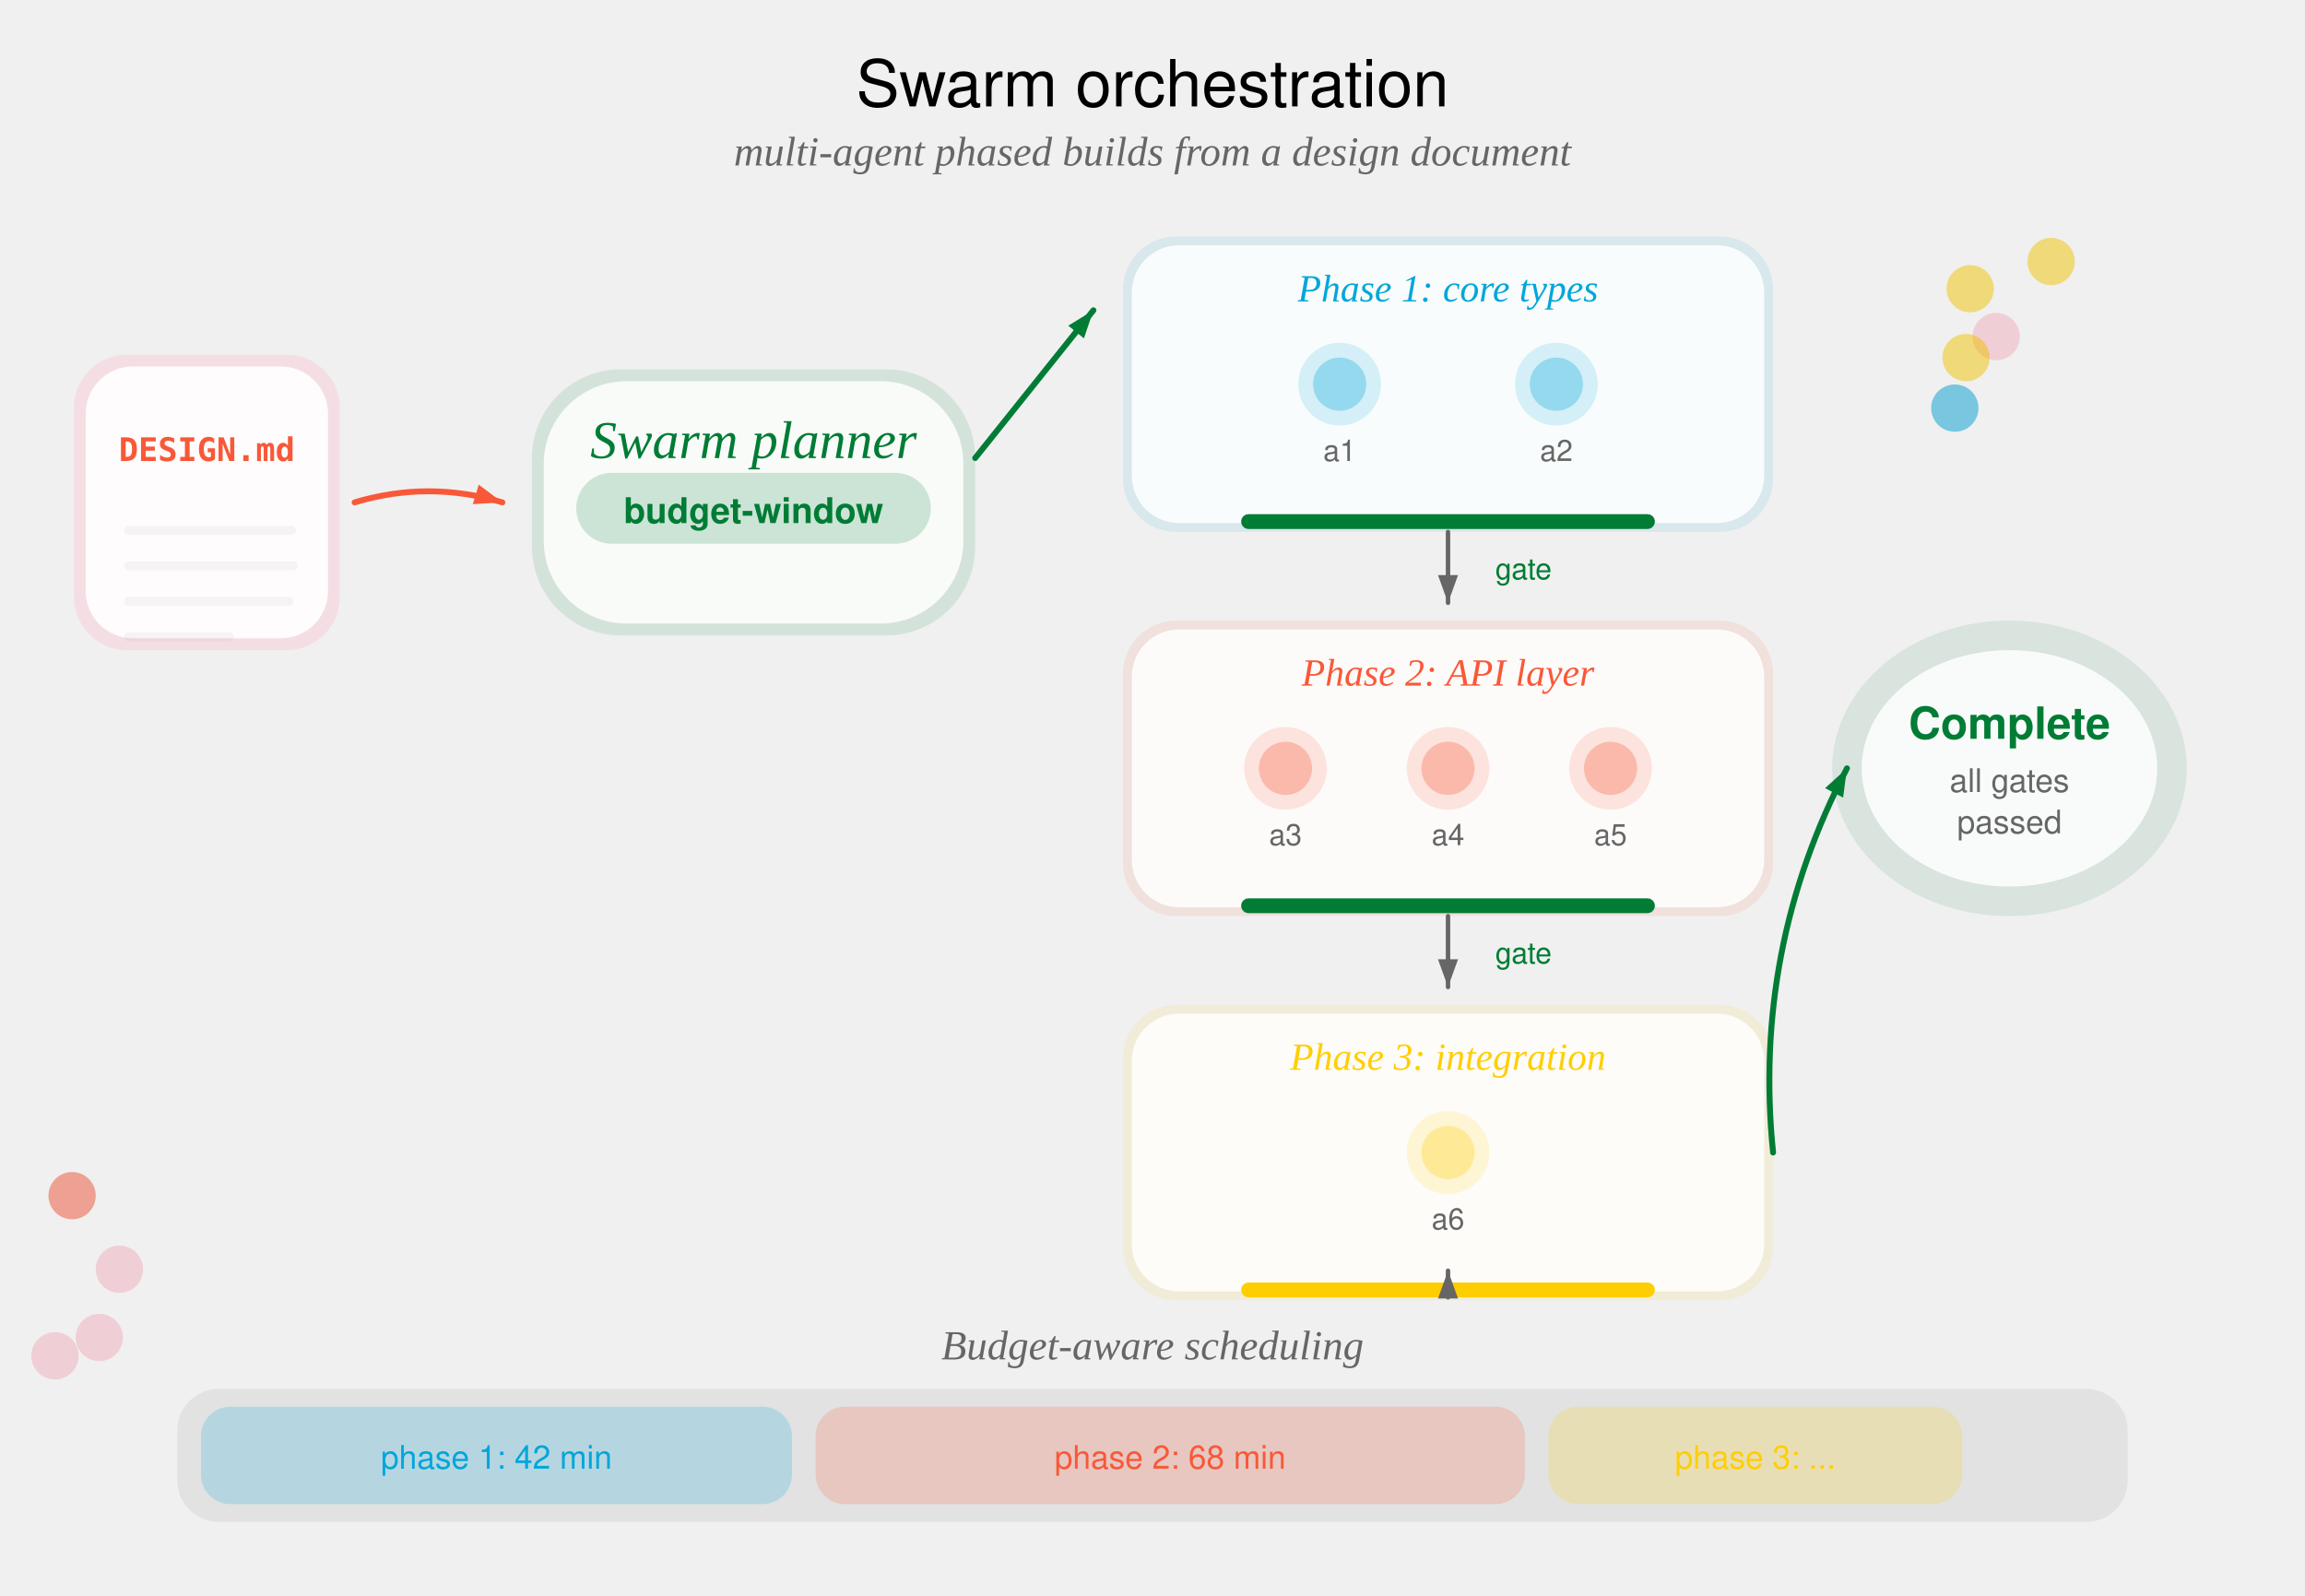
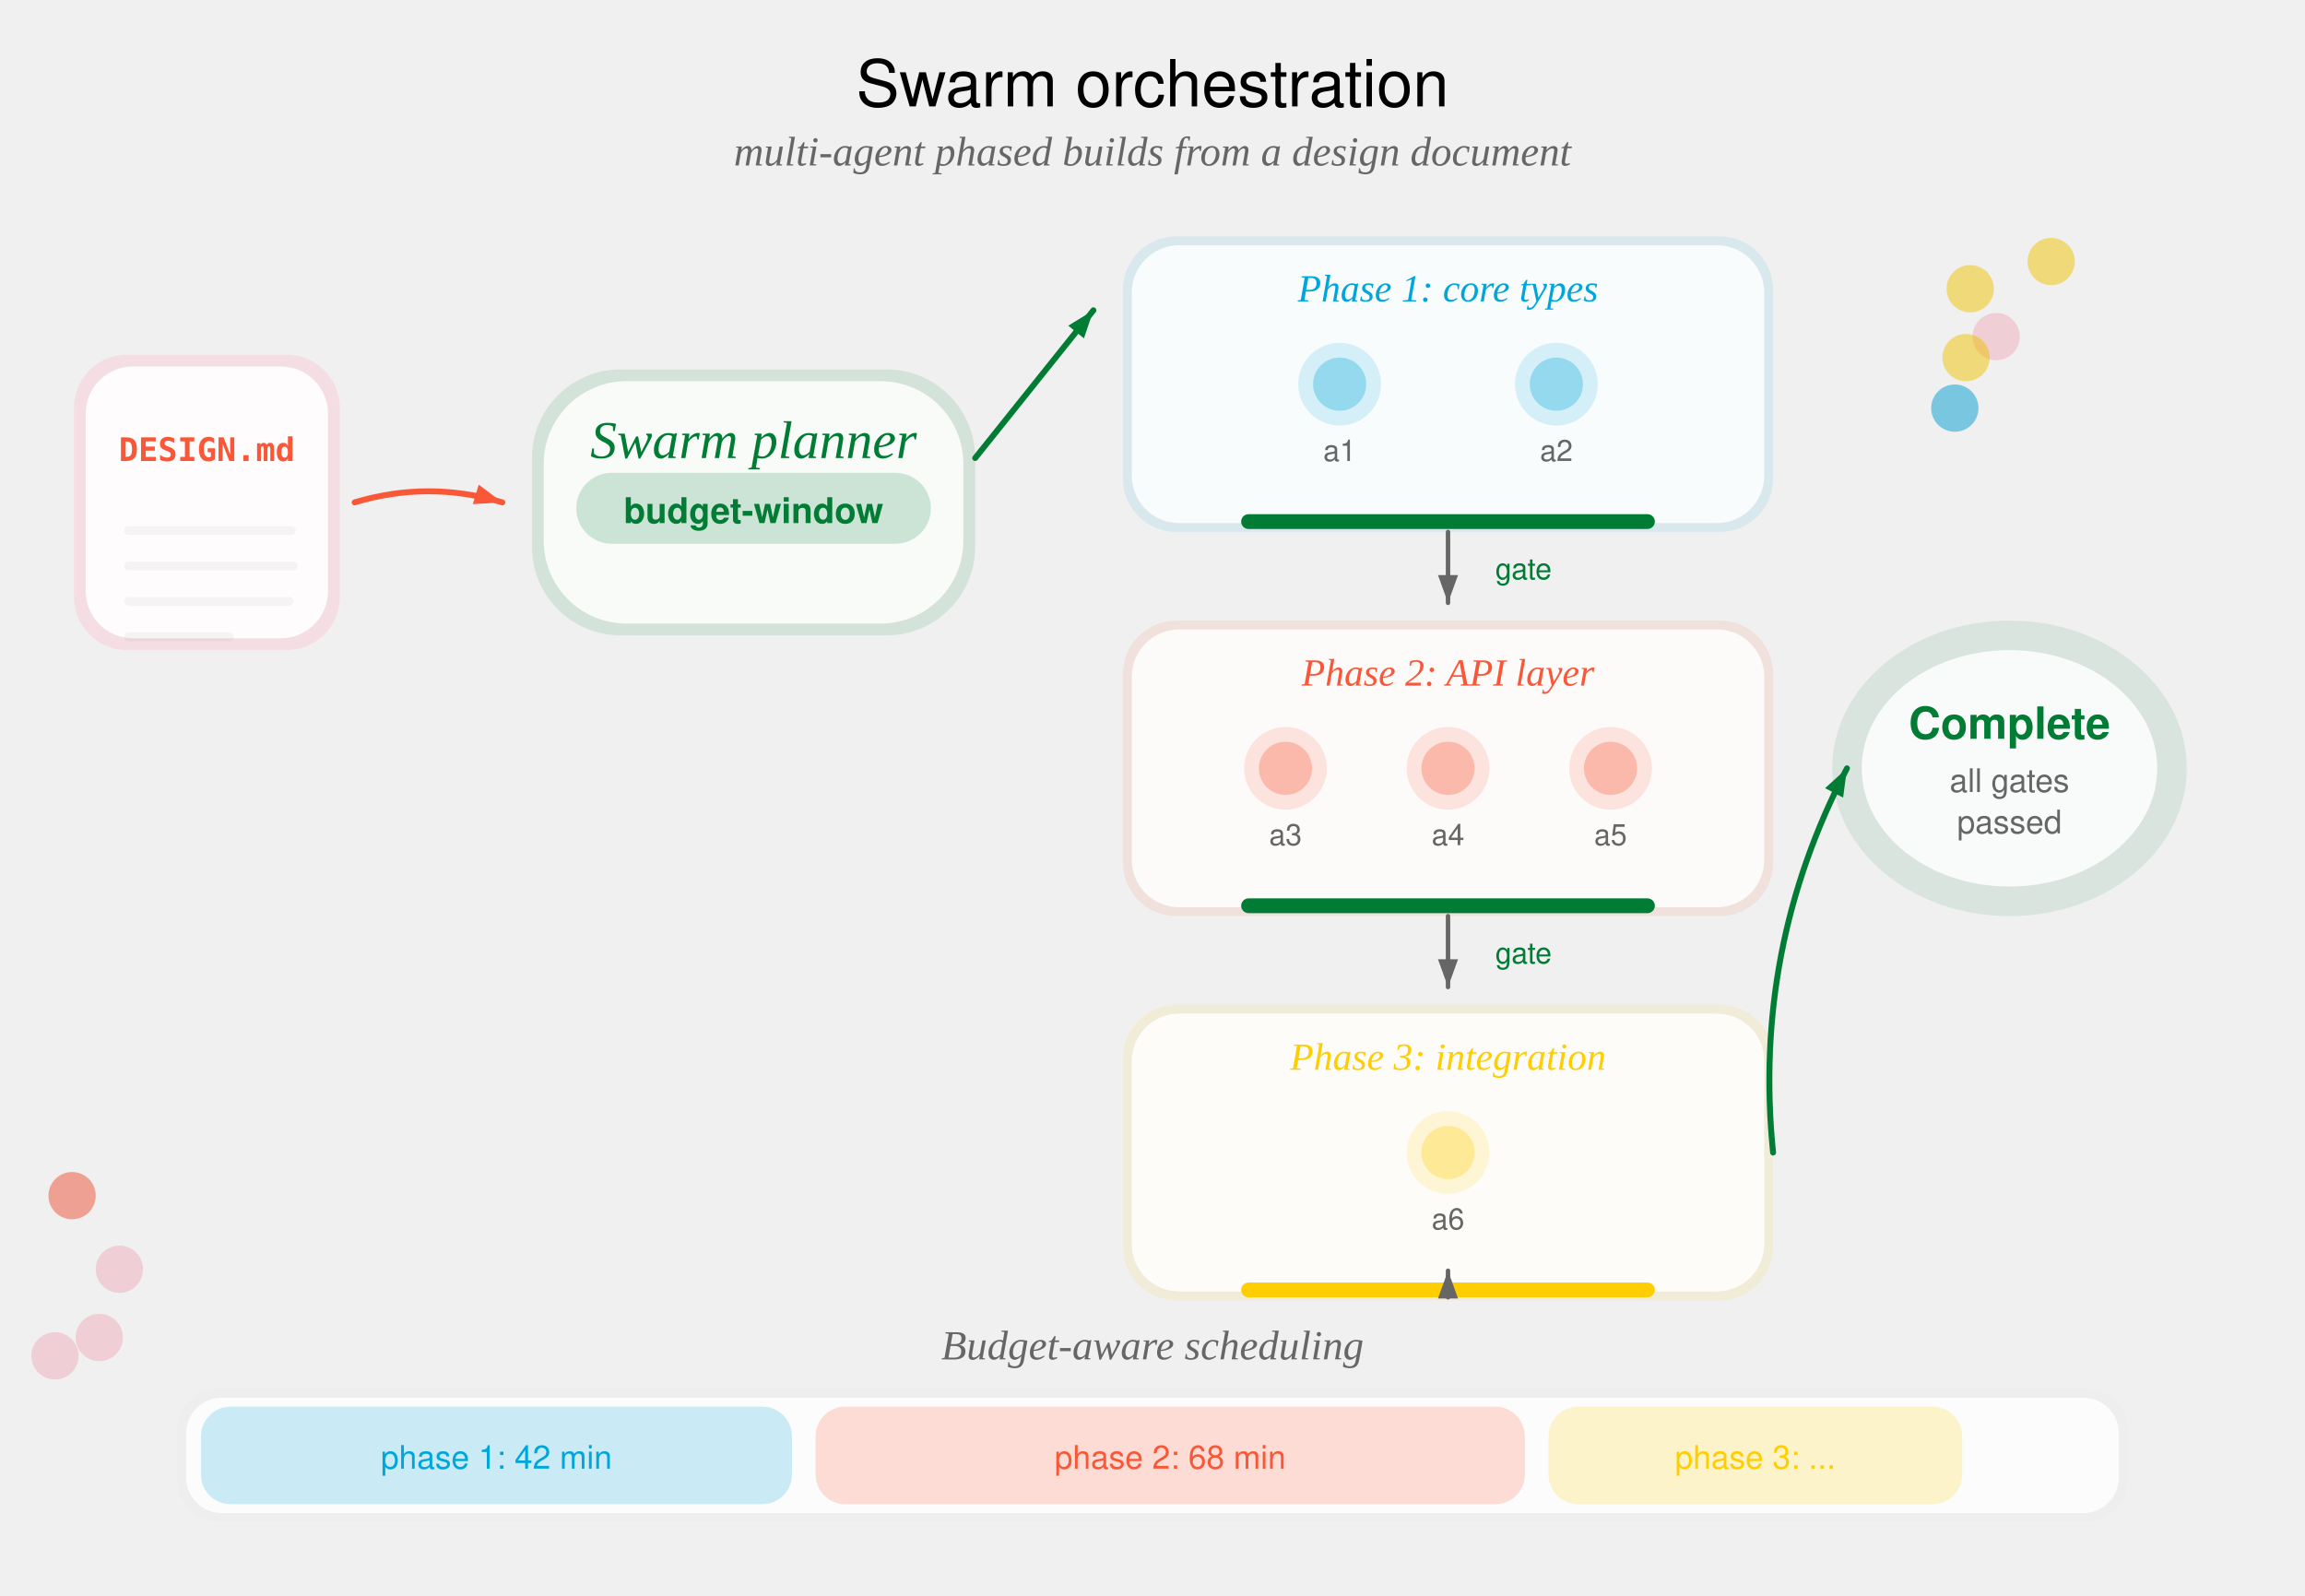
<svg xmlns="http://www.w3.org/2000/svg" viewBox="0 0 780 540" width="780" height="540">
  <defs>
    <style>
      .heading { font-family: Helvetica, Arial, sans-serif; }
      .subheading { font-family: 'Times New Roman', Times, serif; font-style: italic; }
      .body { font-family: Helvetica, Arial, sans-serif; }
      .mono { font-family: 'IBM Plex Mono', 'SF Mono', monospace; }
    </style>
  </defs>
  <text x="390.0" y="36" class="heading" font-size="22" fill="#000000" text-anchor="middle">Swarm orchestration</text>
  <text x="390.0" y="56" class="subheading" font-size="14" fill="#666666" text-anchor="middle">multi-agent phased builds from a design document</text>
  <rect x="25" y="120" width="90" height="100" rx="18" fill="#FFB6C6" opacity="0.3" />
  <rect x="29" y="124" width="82" height="92" rx="16" fill="#FFFFFF" opacity="0.9" />
  <text x="70" y="156" class="mono" font-size="11" fill="#F95838" text-anchor="middle" font-weight="bold">DESIGN.md</text>
  <rect x="42" y="178" width="58.122" height="3" rx="1.5" fill="rgba(0,0,0,0.06)" opacity="0.6" />
  <rect x="42" y="190" width="58.715" height="3" rx="1.5" fill="rgba(0,0,0,0.06)" opacity="0.6" />
  <rect x="42" y="202" width="57.311" height="3" rx="1.5" fill="rgba(0,0,0,0.06)" opacity="0.6" />
  <rect x="42" y="214" width="37.089" height="3" rx="1.5" fill="rgba(0,0,0,0.06)" opacity="0.6" />
  <path d="M 120.0 170.0 Q 145.0 162.5 170.0 170.0" fill="none" stroke="#F95838" stroke-width="2" stroke-linecap="round" />
  <polygon points="170.0,170.0 160.0,170.6 162.0,164.0" fill="#F95838" />
  <rect x="180" y="125" width="150" height="90" rx="30" fill="#007C35" opacity="0.12" />
  <rect x="184" y="129" width="142" height="82" rx="28" fill="#FFFFFF" opacity="0.85" />
  <text x="255.0" y="155" class="subheading" font-size="18" fill="#007C35" text-anchor="middle">Swarm planner</text>
  <rect x="195" y="160" width="120" height="24" rx="12" fill="#007C35" opacity="0.18" />
  <text x="255.0" y="177.0" class="body" font-size="12" fill="#007C35" text-anchor="middle" font-weight="bold">budget-window</text>
  <line x1="330.0" y1="155.0" x2="370.0" y2="105.0" stroke="#007C35" stroke-width="2" stroke-linecap="round" />
  <polygon points="370.0,105.0 366.8,114.5 361.5,110.2" fill="#007C35" />
  <rect x="380" y="80" width="220" height="100" rx="18" fill="#00A6DB" opacity="0.1" />
  <rect x="383" y="83" width="214" height="94" rx="16" fill="#FFFFFF" opacity="0.85" />
  <text x="490.0" y="102" class="subheading" font-size="13" fill="#00A6DB" text-anchor="middle">Phase 1: core types</text>
  <circle cx="453.333" cy="130" r="14" fill="#00A6DB" opacity="0.15" />
  <circle cx="453.333" cy="130" r="9" fill="#00A6DB" opacity="0.3" />
  <text x="453.333" y="156" class="body" font-size="10" fill="#666666" text-anchor="middle">a1</text>
  <circle cx="526.667" cy="130" r="14" fill="#00A6DB" opacity="0.15" />
  <circle cx="526.667" cy="130" r="9" fill="#00A6DB" opacity="0.3" />
  <text x="526.667" y="156" class="body" font-size="10" fill="#666666" text-anchor="middle">a2</text>
  <rect x="420" y="174" width="140" height="5" rx="2.5" fill="#007C35" />
  <line x1="490.0" y1="180.0" x2="490.0" y2="204.0" stroke="#666666" stroke-width="1.5" stroke-linecap="round" />
  <polygon points="490.0,204.0 486.6,194.6 493.4,194.6" fill="#666666" />
  <text x="506.0" y="196" class="body" font-size="10" fill="#007C35" text-anchor="start">gate</text>
  <rect x="380" y="210" width="220" height="100" rx="18" fill="#F95838" opacity="0.1" />
  <rect x="383" y="213" width="214" height="94" rx="16" fill="#FFFFFF" opacity="0.85" />
  <text x="490.0" y="232" class="subheading" font-size="13" fill="#F95838" text-anchor="middle">Phase 2: API layer</text>
  <circle cx="435.0" cy="260" r="14" fill="#F95838" opacity="0.15" />
  <circle cx="435.0" cy="260" r="9" fill="#F95838" opacity="0.3" />
  <text x="435.0" y="286" class="body" font-size="10" fill="#666666" text-anchor="middle">a3</text>
  <circle cx="490.0" cy="260" r="14" fill="#F95838" opacity="0.15" />
  <circle cx="490.0" cy="260" r="9" fill="#F95838" opacity="0.3" />
  <text x="490.0" y="286" class="body" font-size="10" fill="#666666" text-anchor="middle">a4</text>
  <circle cx="545.0" cy="260" r="14" fill="#F95838" opacity="0.15" />
  <circle cx="545.0" cy="260" r="9" fill="#F95838" opacity="0.3" />
  <text x="545.0" y="286" class="body" font-size="10" fill="#666666" text-anchor="middle">a5</text>
  <rect x="420" y="304" width="140" height="5" rx="2.5" fill="#007C35" />
  <line x1="490.0" y1="310.0" x2="490.0" y2="334.0" stroke="#666666" stroke-width="1.5" stroke-linecap="round" />
  <polygon points="490.0,334.0 486.6,324.6 493.4,324.6" fill="#666666" />
  <text x="506.0" y="326" class="body" font-size="10" fill="#007C35" text-anchor="start">gate</text>
  <rect x="380" y="340" width="220" height="100" rx="18" fill="#FFCE02" opacity="0.1" />
  <rect x="383" y="343" width="214" height="94" rx="16" fill="#FFFFFF" opacity="0.85" />
  <text x="490.0" y="362" class="subheading" font-size="13" fill="#FFCE02" text-anchor="middle">Phase 3: integration</text>
  <circle cx="490.0" cy="390" r="14" fill="#FFCE02" opacity="0.15" />
  <circle cx="490.0" cy="390" r="9" fill="#FFCE02" opacity="0.3" />
  <text x="490.0" y="416" class="body" font-size="10" fill="#666666" text-anchor="middle">a6</text>
  <rect x="420" y="434" width="140" height="5" rx="2.5" fill="#FFCE02" />
  <line x1="490.0" y1="439.0" x2="490.0" y2="430.0" stroke="#666666" stroke-width="1.5" stroke-linecap="round" />
  <polygon points="490.0,430.0 493.4,439.4 486.6,439.4" fill="#666666" />
  <ellipse cx="680" cy="260" rx="60" ry="50" fill="#007C35" opacity="0.1" />
  <ellipse cx="680" cy="260" rx="50" ry="40" fill="#FFFFFF" opacity="0.85" />
  <text x="680" y="250" class="heading" font-size="15" fill="#007C35" text-anchor="middle" font-weight="bold">Complete</text>
  <text x="680" y="268" class="body" font-size="11" fill="#666666" text-anchor="middle">all gates</text>
  <text x="680" y="282" class="body" font-size="11" fill="#666666" text-anchor="middle">passed</text>
  <path d="M 600.0 390.0 Q 593.0 321.2 625.0 260.0" fill="none" stroke="#007C35" stroke-width="2" stroke-linecap="round" />
  <polygon points="625.0,260.0 623.7,269.9 617.6,266.7" fill="#007C35" />
-   <rect x="60" y="470" width="660" height="45" rx="14" fill="rgba(0,0,0,0.06)" />
+   <rect x="60" y="470" width="660" height="45" rx="14" fill="rgba(0,0,0,0.06)" opacity="0.12" />
+   <rect x="63" y="473" width="654" height="39" rx="12" fill="#FFFFFF" opacity="0.85" />
  <text x="390.0" y="460" class="subheading" font-size="14" fill="#666666" text-anchor="middle">Budget-aware scheduling</text>
  <rect x="68" y="476" width="200" height="33" rx="10" fill="#00A6DB" opacity="0.2" />
  <text x="168" y="497" class="body" font-size="11" fill="#00A6DB" text-anchor="middle">phase 1: 42 min</text>
  <rect x="276" y="476" width="240" height="33" rx="10" fill="#F95838" opacity="0.2" />
  <text x="396" y="497" class="body" font-size="11" fill="#F95838" text-anchor="middle">phase 2: 68 min</text>
  <rect x="524" y="476" width="140" height="33" rx="10" fill="#FFCE02" opacity="0.2" />
  <text x="594" y="497" class="body" font-size="11" fill="#FFCE02" text-anchor="middle">phase 3: ...</text>
  <g style="mix-blend-mode: multiply">
    <circle cx="675.5" cy="113.9" r="8" fill="#FFB6C6" opacity="0.5" />
    <circle cx="661.5" cy="138.1" r="8" fill="#00A6DB" opacity="0.5" />
    <circle cx="666.7" cy="97.7" r="8" fill="#FFCE02" opacity="0.5" />
    <circle cx="694.1" cy="88.5" r="8" fill="#FFCE02" opacity="0.5" />
    <circle cx="665.3" cy="121.0" r="8" fill="#FFCE02" opacity="0.5" />
  </g>
  <g style="mix-blend-mode: multiply">
    <circle cx="24.4" cy="404.6" r="8" fill="#F95838" opacity="0.5" />
    <circle cx="33.6" cy="452.6" r="8" fill="#FFB6C6" opacity="0.5" />
    <circle cx="18.6" cy="458.8" r="8" fill="#FFB6C6" opacity="0.5" />
    <circle cx="40.4" cy="429.5" r="8" fill="#FFB6C6" opacity="0.5" />
  </g>
</svg>
